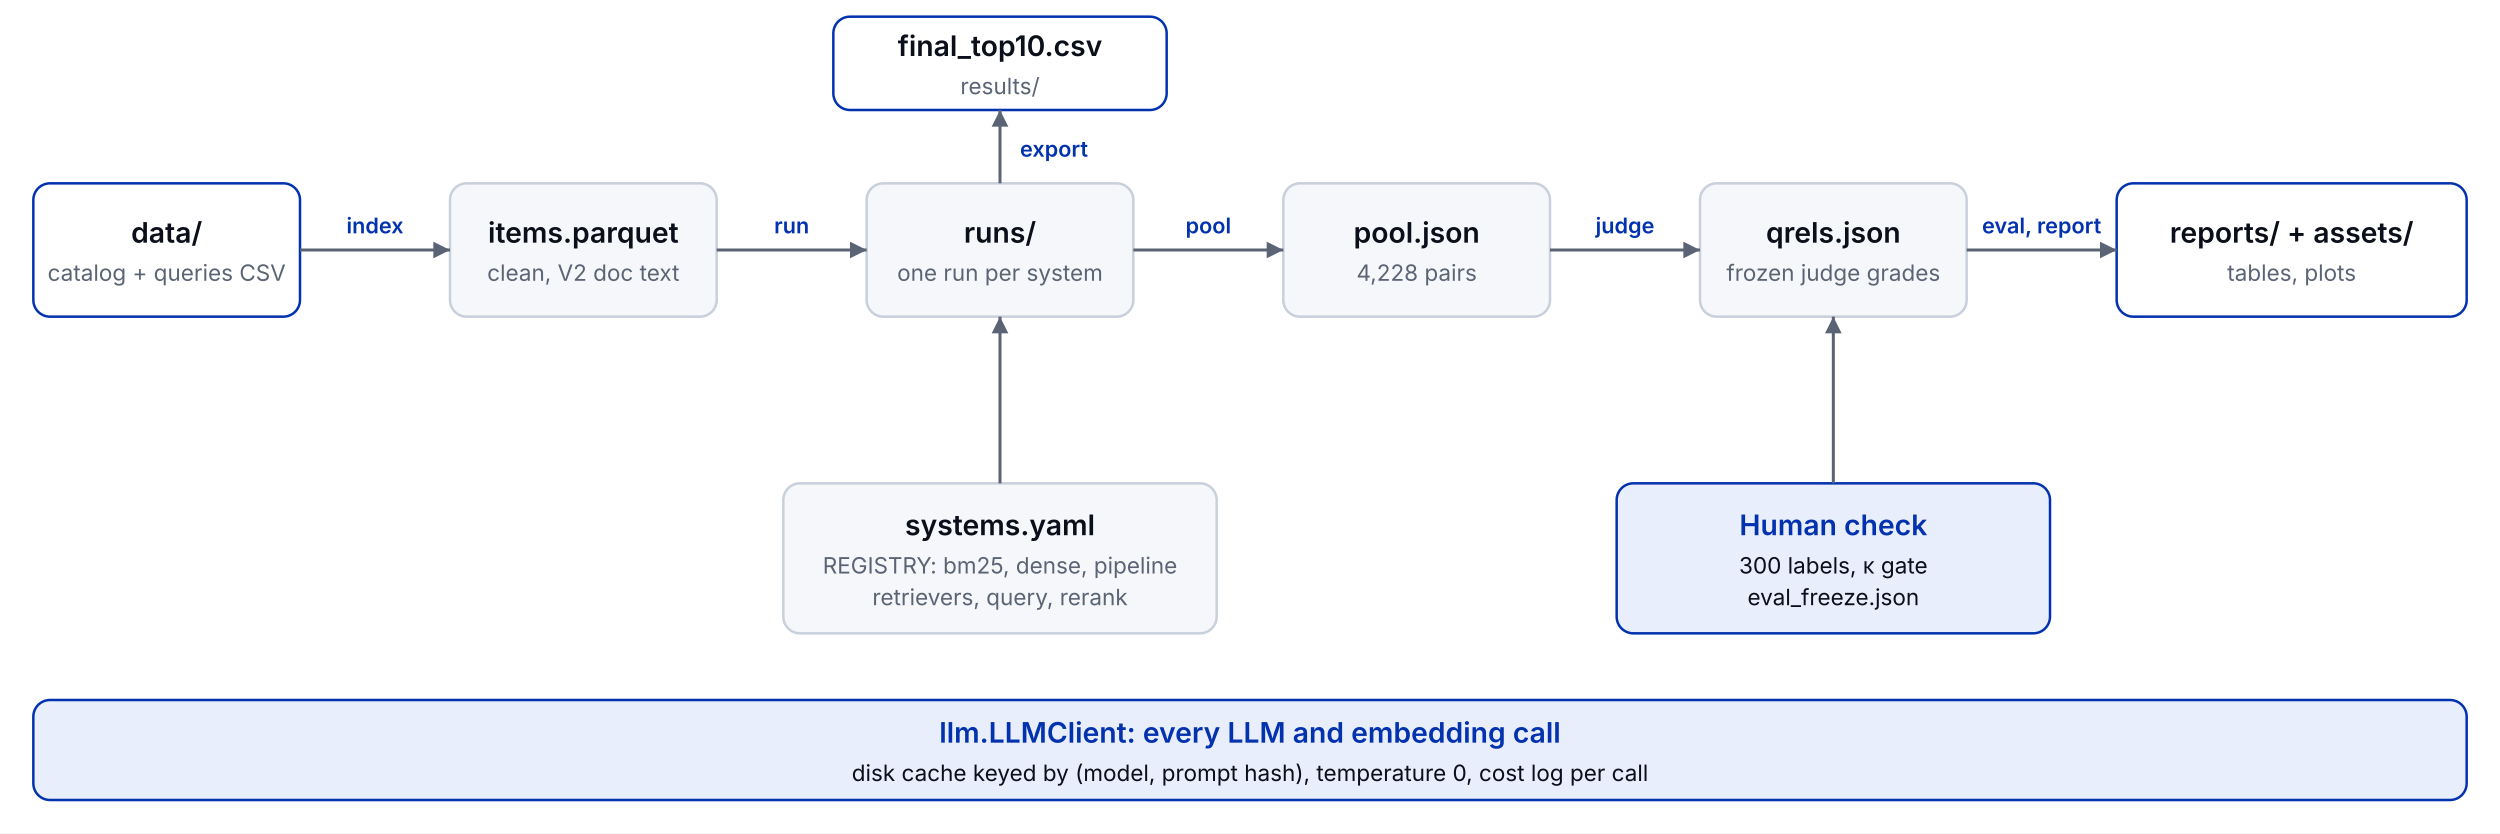
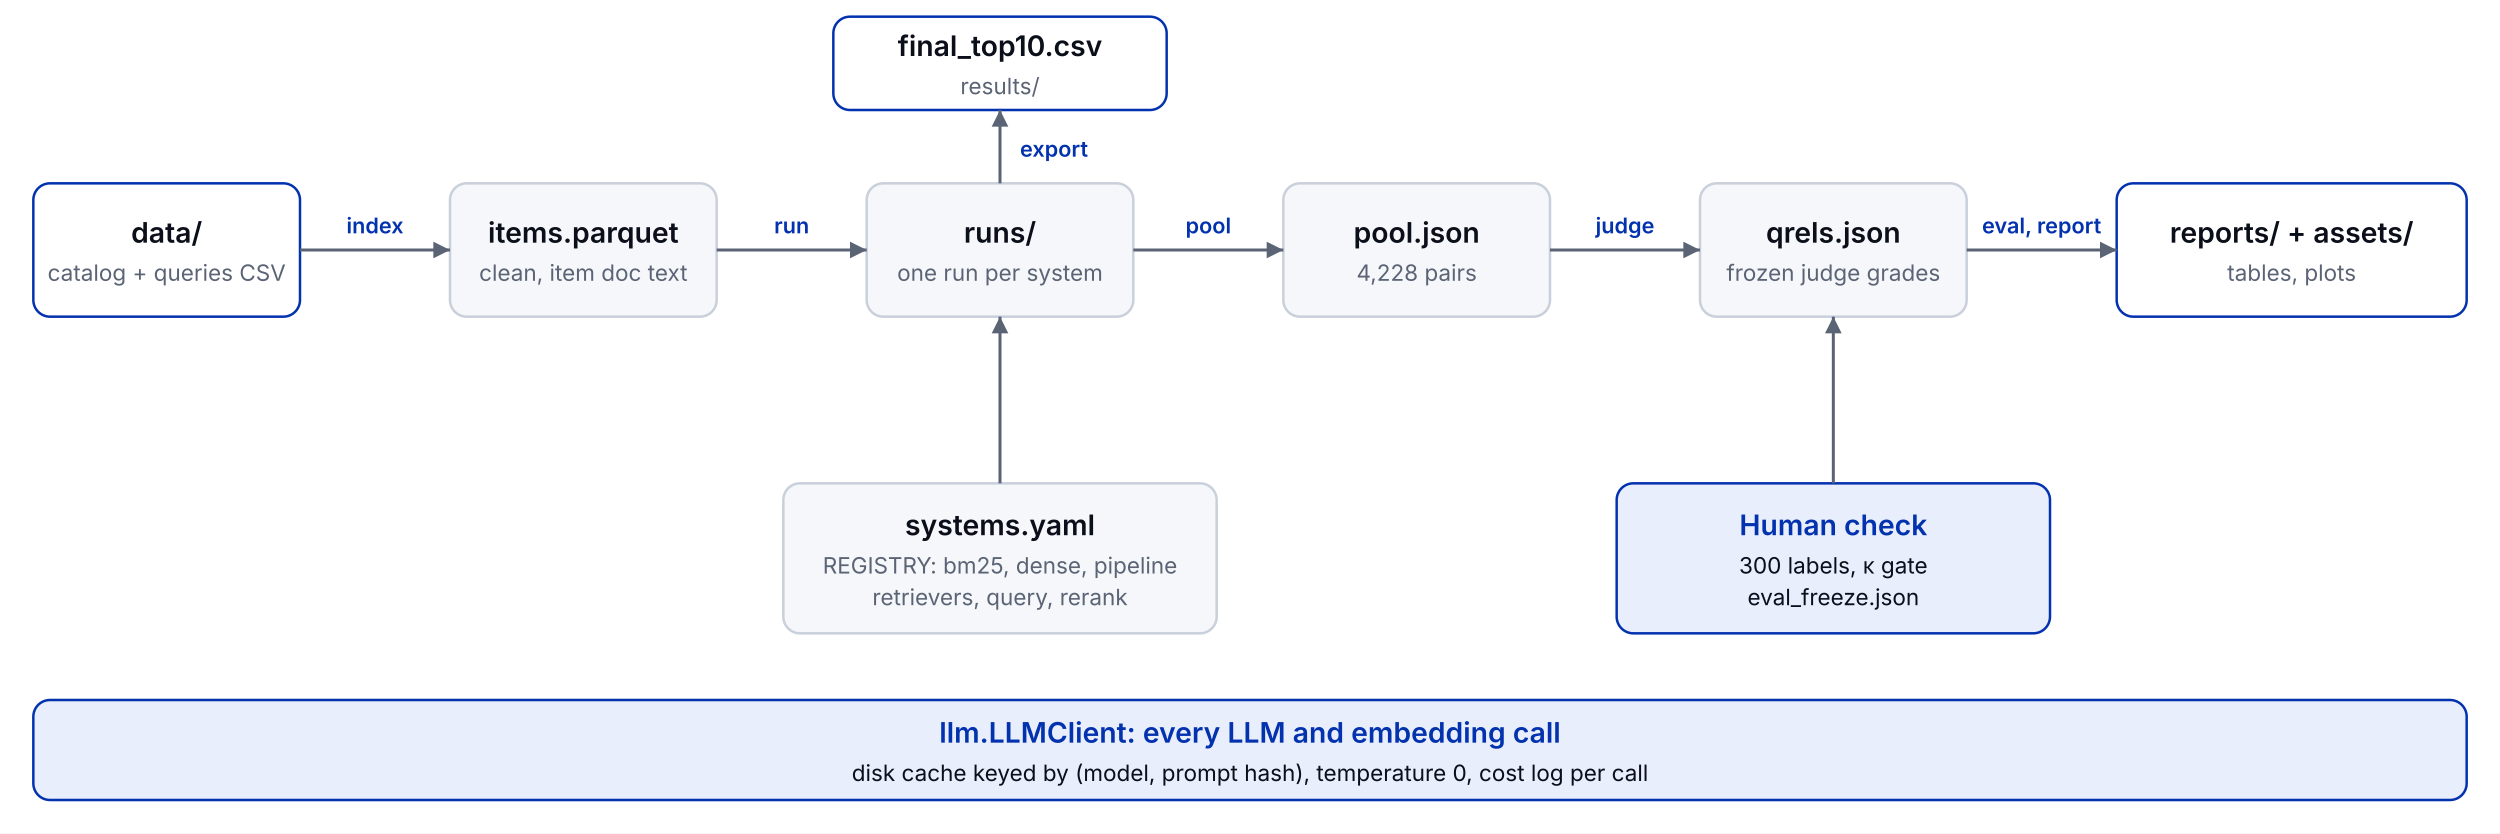
<svg xmlns="http://www.w3.org/2000/svg" viewBox="0 0 1500 500" width="1500" height="500" font-family="Inter, Helvetica, Arial, sans-serif" role="img" aria-label="Code and data flow">
  <defs>
    <marker id="arrow" viewBox="0 0 10 10" refX="10" refY="5" markerWidth="10" markerHeight="10" markerUnits="userSpaceOnUse" orient="auto">
      <path d="M0,0 L10,5 L0,10 Z" fill="#5B6475" />
    </marker>
  </defs>
  <rect width="1500" height="500" fill="#FFFFFF" />
  <g>
    <rect x="20" y="110" width="160" height="80" rx="10" fill="#FFFFFF" stroke="#0332AF" stroke-width="1.5" />
    <text x="100.0" y="145.6" text-anchor="middle" font-size="17" font-weight="600" fill="#0B0F1A">data/</text>
    <text x="100.0" y="168.5" text-anchor="middle" font-size="13.5" fill="#5B6475">catalog + queries CSV</text>
  </g>
  <g>
    <rect x="270" y="110" width="160" height="80" rx="10" fill="#F5F7FA" stroke="#C9D0DC" stroke-width="1.5" />
    <text x="350.0" y="145.6" text-anchor="middle" font-size="17" font-weight="600" fill="#0B0F1A">items.parquet</text>
-     <text x="350.0" y="168.5" text-anchor="middle" font-size="13.5" fill="#5B6475">clean, V2 doc text</text>
+     <text x="350.0" y="168.5" text-anchor="middle" font-size="13.5" fill="#5B6475">clean, item doc text</text>
  </g>
  <g>
    <rect x="520" y="110" width="160" height="80" rx="10" fill="#F5F7FA" stroke="#C9D0DC" stroke-width="1.5" />
    <text x="600.0" y="145.6" text-anchor="middle" font-size="17" font-weight="600" fill="#0B0F1A">runs/</text>
    <text x="600.0" y="168.5" text-anchor="middle" font-size="13.5" fill="#5B6475">one run per system</text>
  </g>
  <g>
    <rect x="770" y="110" width="160" height="80" rx="10" fill="#F5F7FA" stroke="#C9D0DC" stroke-width="1.5" />
    <text x="850.0" y="145.6" text-anchor="middle" font-size="17" font-weight="600" fill="#0B0F1A">pool.json</text>
    <text x="850.0" y="168.5" text-anchor="middle" font-size="13.5" fill="#5B6475">4,228 pairs</text>
  </g>
  <g>
    <rect x="1020" y="110" width="160" height="80" rx="10" fill="#F5F7FA" stroke="#C9D0DC" stroke-width="1.5" />
    <text x="1100.0" y="145.6" text-anchor="middle" font-size="17" font-weight="600" fill="#0B0F1A">qrels.json</text>
    <text x="1100.0" y="168.5" text-anchor="middle" font-size="13.5" fill="#5B6475">frozen judge grades</text>
  </g>
  <g>
    <rect x="1270" y="110" width="210" height="80" rx="10" fill="#FFFFFF" stroke="#0332AF" stroke-width="1.5" />
    <text x="1375.0" y="145.6" text-anchor="middle" font-size="17" font-weight="600" fill="#0B0F1A">reports/ + assets/</text>
    <text x="1375.0" y="168.5" text-anchor="middle" font-size="13.5" fill="#5B6475">tables, plots</text>
  </g>
  <path d="M 180 150.0 H 270" fill="none" stroke="#5B6475" stroke-width="1.8" marker-end="url(#arrow)" />
  <text x="225.0" y="140.0" text-anchor="middle" font-size="13" font-weight="600" fill="#0332AF">index</text>
  <path d="M 430 150.0 H 520" fill="none" stroke="#5B6475" stroke-width="1.8" marker-end="url(#arrow)" />
  <text x="475.0" y="140.0" text-anchor="middle" font-size="13" font-weight="600" fill="#0332AF">run</text>
  <path d="M 680 150.0 H 770" fill="none" stroke="#5B6475" stroke-width="1.8" marker-end="url(#arrow)" />
  <text x="725.0" y="140.0" text-anchor="middle" font-size="13" font-weight="600" fill="#0332AF">pool</text>
  <path d="M 930 150.0 H 1020" fill="none" stroke="#5B6475" stroke-width="1.8" marker-end="url(#arrow)" />
  <text x="975.0" y="140.0" text-anchor="middle" font-size="13" font-weight="600" fill="#0332AF">judge</text>
  <path d="M 1180 150.0 H 1270" fill="none" stroke="#5B6475" stroke-width="1.8" marker-end="url(#arrow)" />
  <text x="1225.0" y="140.0" text-anchor="middle" font-size="13" font-weight="600" fill="#0332AF">eval, report</text>
  <g>
    <rect x="500" y="10" width="200" height="56" rx="10" fill="#FFFFFF" stroke="#0332AF" stroke-width="1.5" />
    <text x="600.0" y="33.6" text-anchor="middle" font-size="17" font-weight="600" fill="#0B0F1A">final_top10.csv</text>
    <text x="600.0" y="56.5" text-anchor="middle" font-size="13.5" fill="#5B6475">results/</text>
  </g>
  <path d="M 600 110 V 66" fill="none" stroke="#5B6475" stroke-width="1.8" marker-end="url(#arrow)" />
  <text x="612" y="94" text-anchor="start" font-size="13" font-weight="600" fill="#0332AF">export</text>
  <g>
    <rect x="470" y="290" width="260" height="90" rx="10" fill="#F5F7FA" stroke="#C9D0DC" stroke-width="1.5" />
    <text x="600.0" y="321.1" text-anchor="middle" font-size="17" font-weight="600" fill="#0B0F1A">systems.yaml</text>
    <text x="600.0" y="344.1" text-anchor="middle" font-size="13.5" fill="#5B6475">REGISTRY: bm25, dense, pipeline</text>
    <text x="600.0" y="363.1" text-anchor="middle" font-size="13.5" fill="#5B6475">retrievers, query, rerank</text>
  </g>
  <path d="M 600 290 V 190" fill="none" stroke="#5B6475" stroke-width="1.8" marker-end="url(#arrow)" />
  <g>
    <rect x="970" y="290" width="260" height="90" rx="10" fill="#E9EEFC" stroke="#0332AF" stroke-width="1.5" />
    <text x="1100.0" y="321.1" text-anchor="middle" font-size="17" font-weight="600" fill="#0332AF">Human check</text>
    <text x="1100.0" y="344.1" text-anchor="middle" font-size="13.5" fill="#0B0F1A">300 labels, κ gate</text>
    <text x="1100.0" y="363.1" text-anchor="middle" font-size="13.5" fill="#0B0F1A">eval_freeze.json</text>
  </g>
  <path d="M 1100 290 V 190" fill="none" stroke="#5B6475" stroke-width="1.8" marker-end="url(#arrow)" />
  <g>
    <rect x="20" y="420" width="1460" height="60" rx="10" fill="#E9EEFC" stroke="#0332AF" stroke-width="1.5" />
    <text x="750.0" y="445.6" text-anchor="middle" font-size="17" font-weight="600" fill="#0332AF">llm.LLMClient: every LLM and embedding call</text>
    <text x="750.0" y="468.6" text-anchor="middle" font-size="13.5" fill="#0B0F1A">disk cache keyed by (model, prompt hash), temperature 0, cost log per call</text>
  </g>
</svg>
